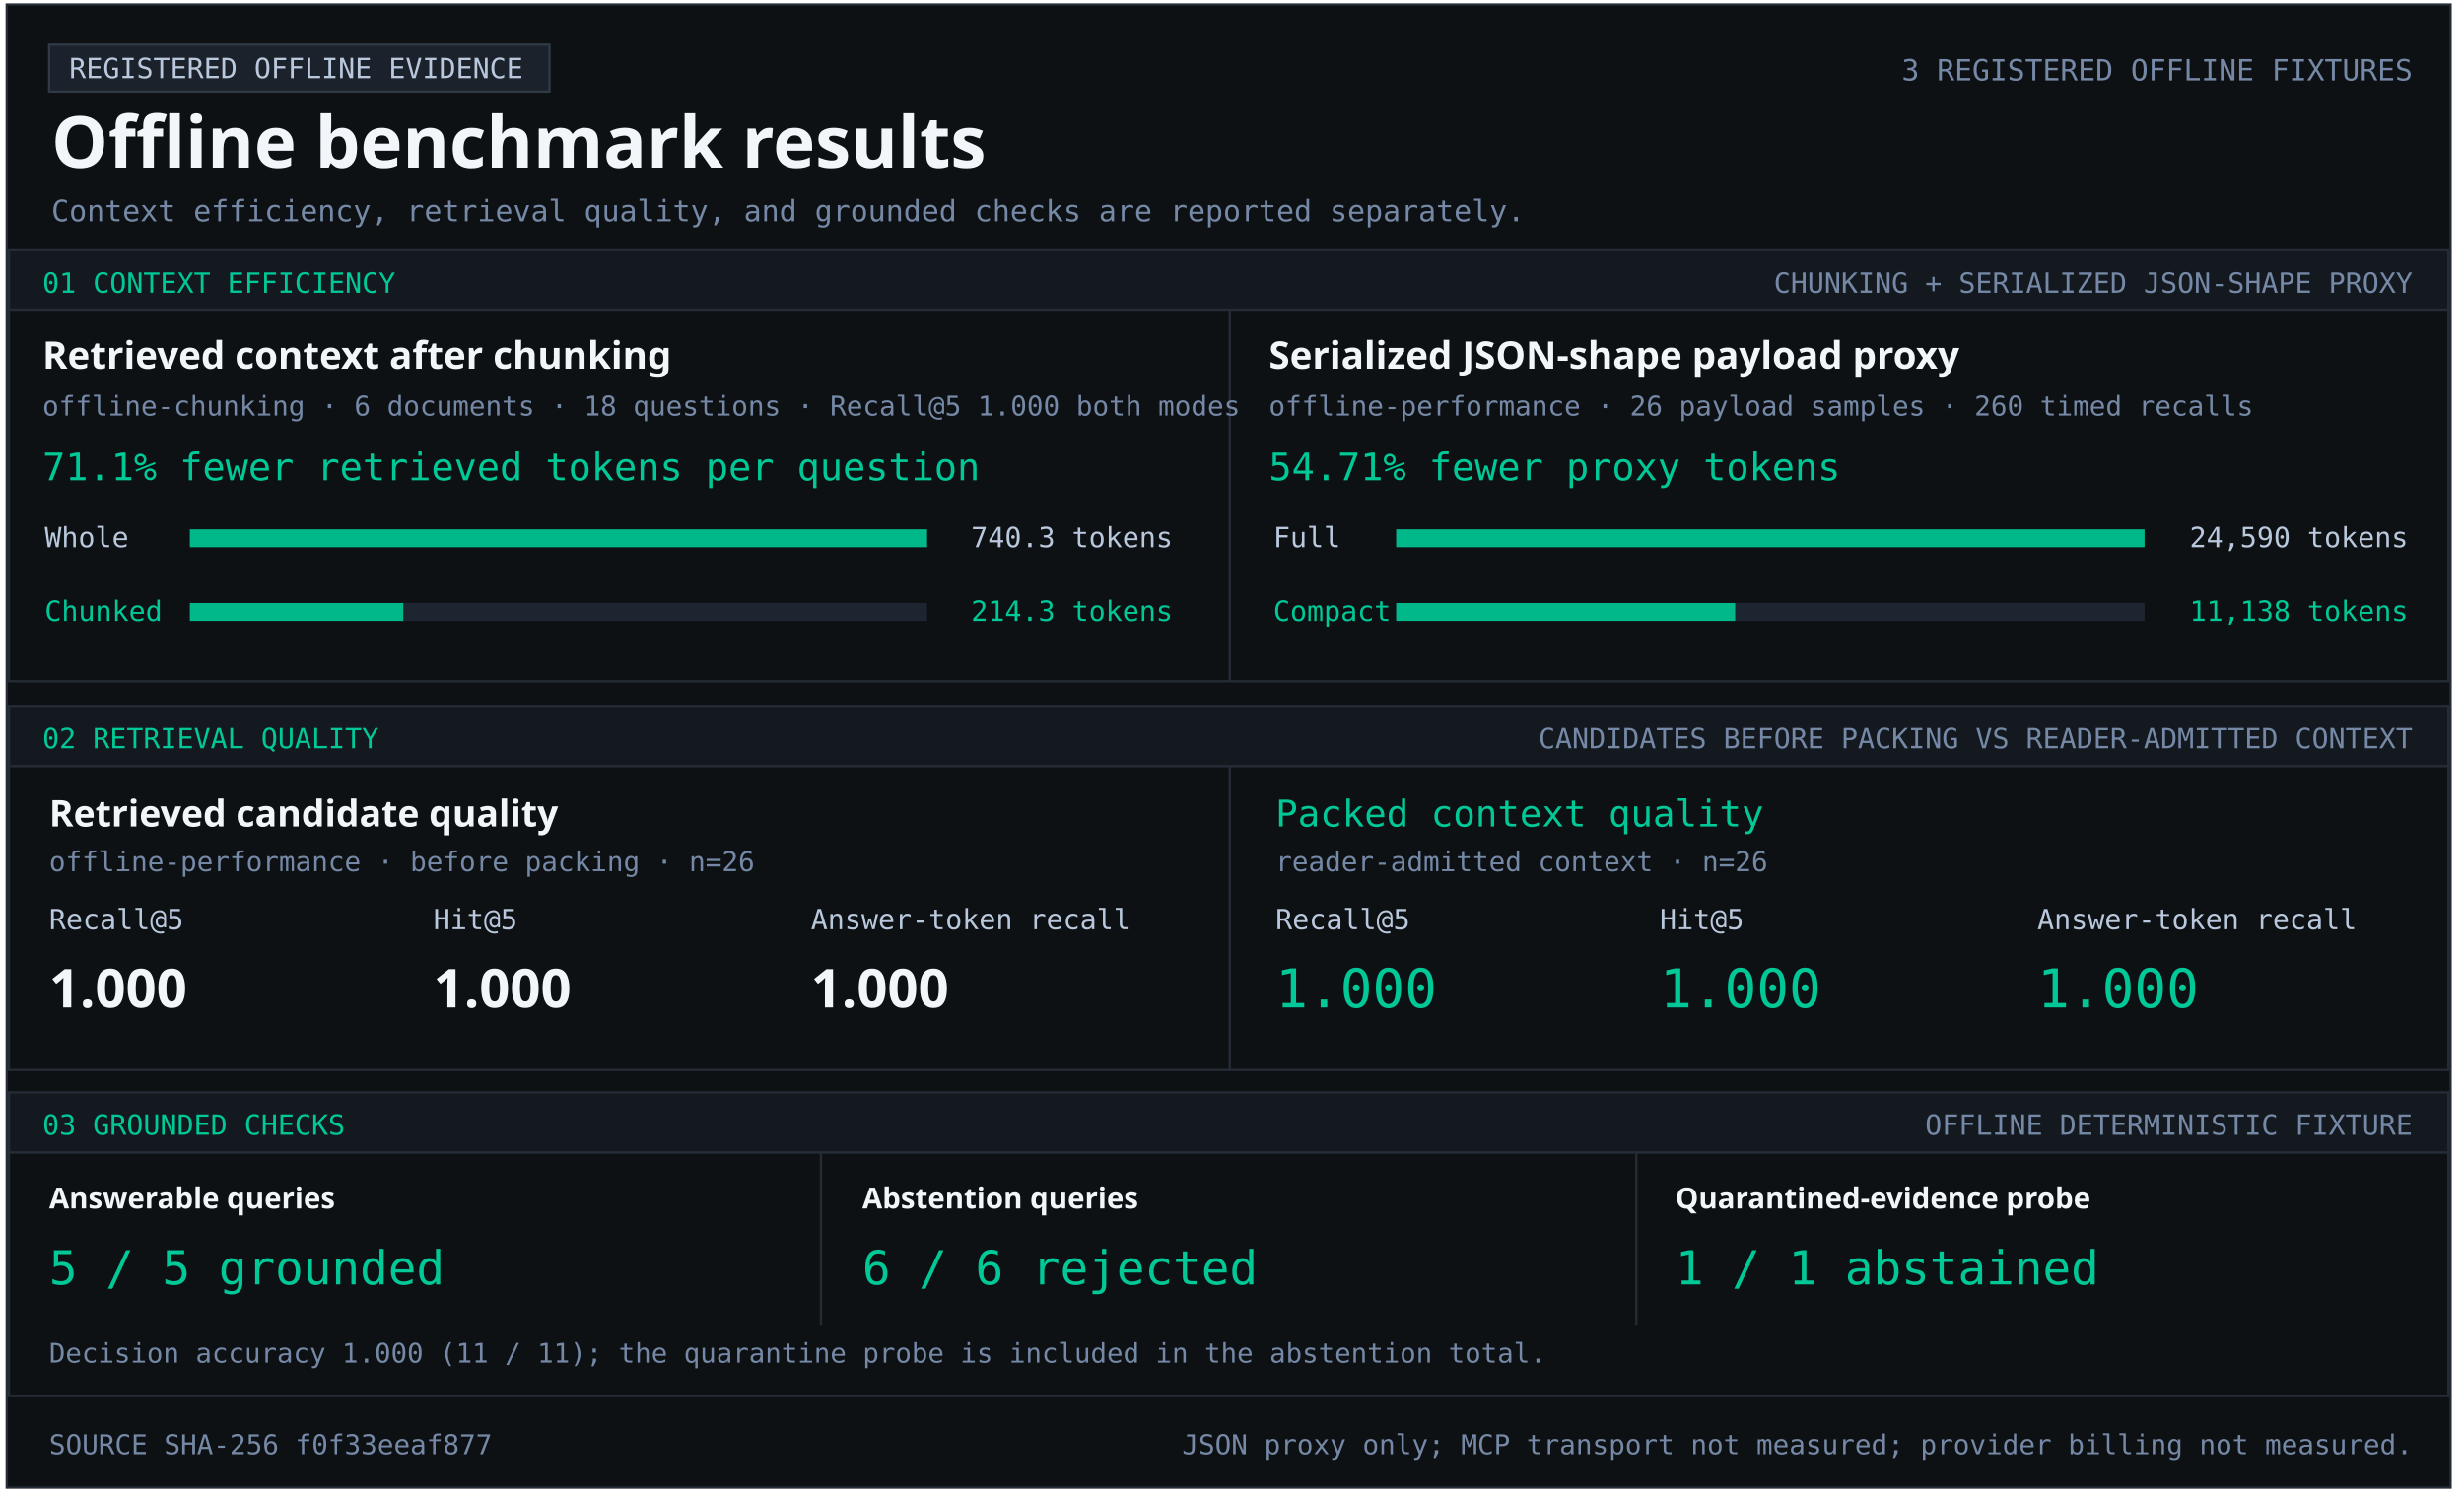
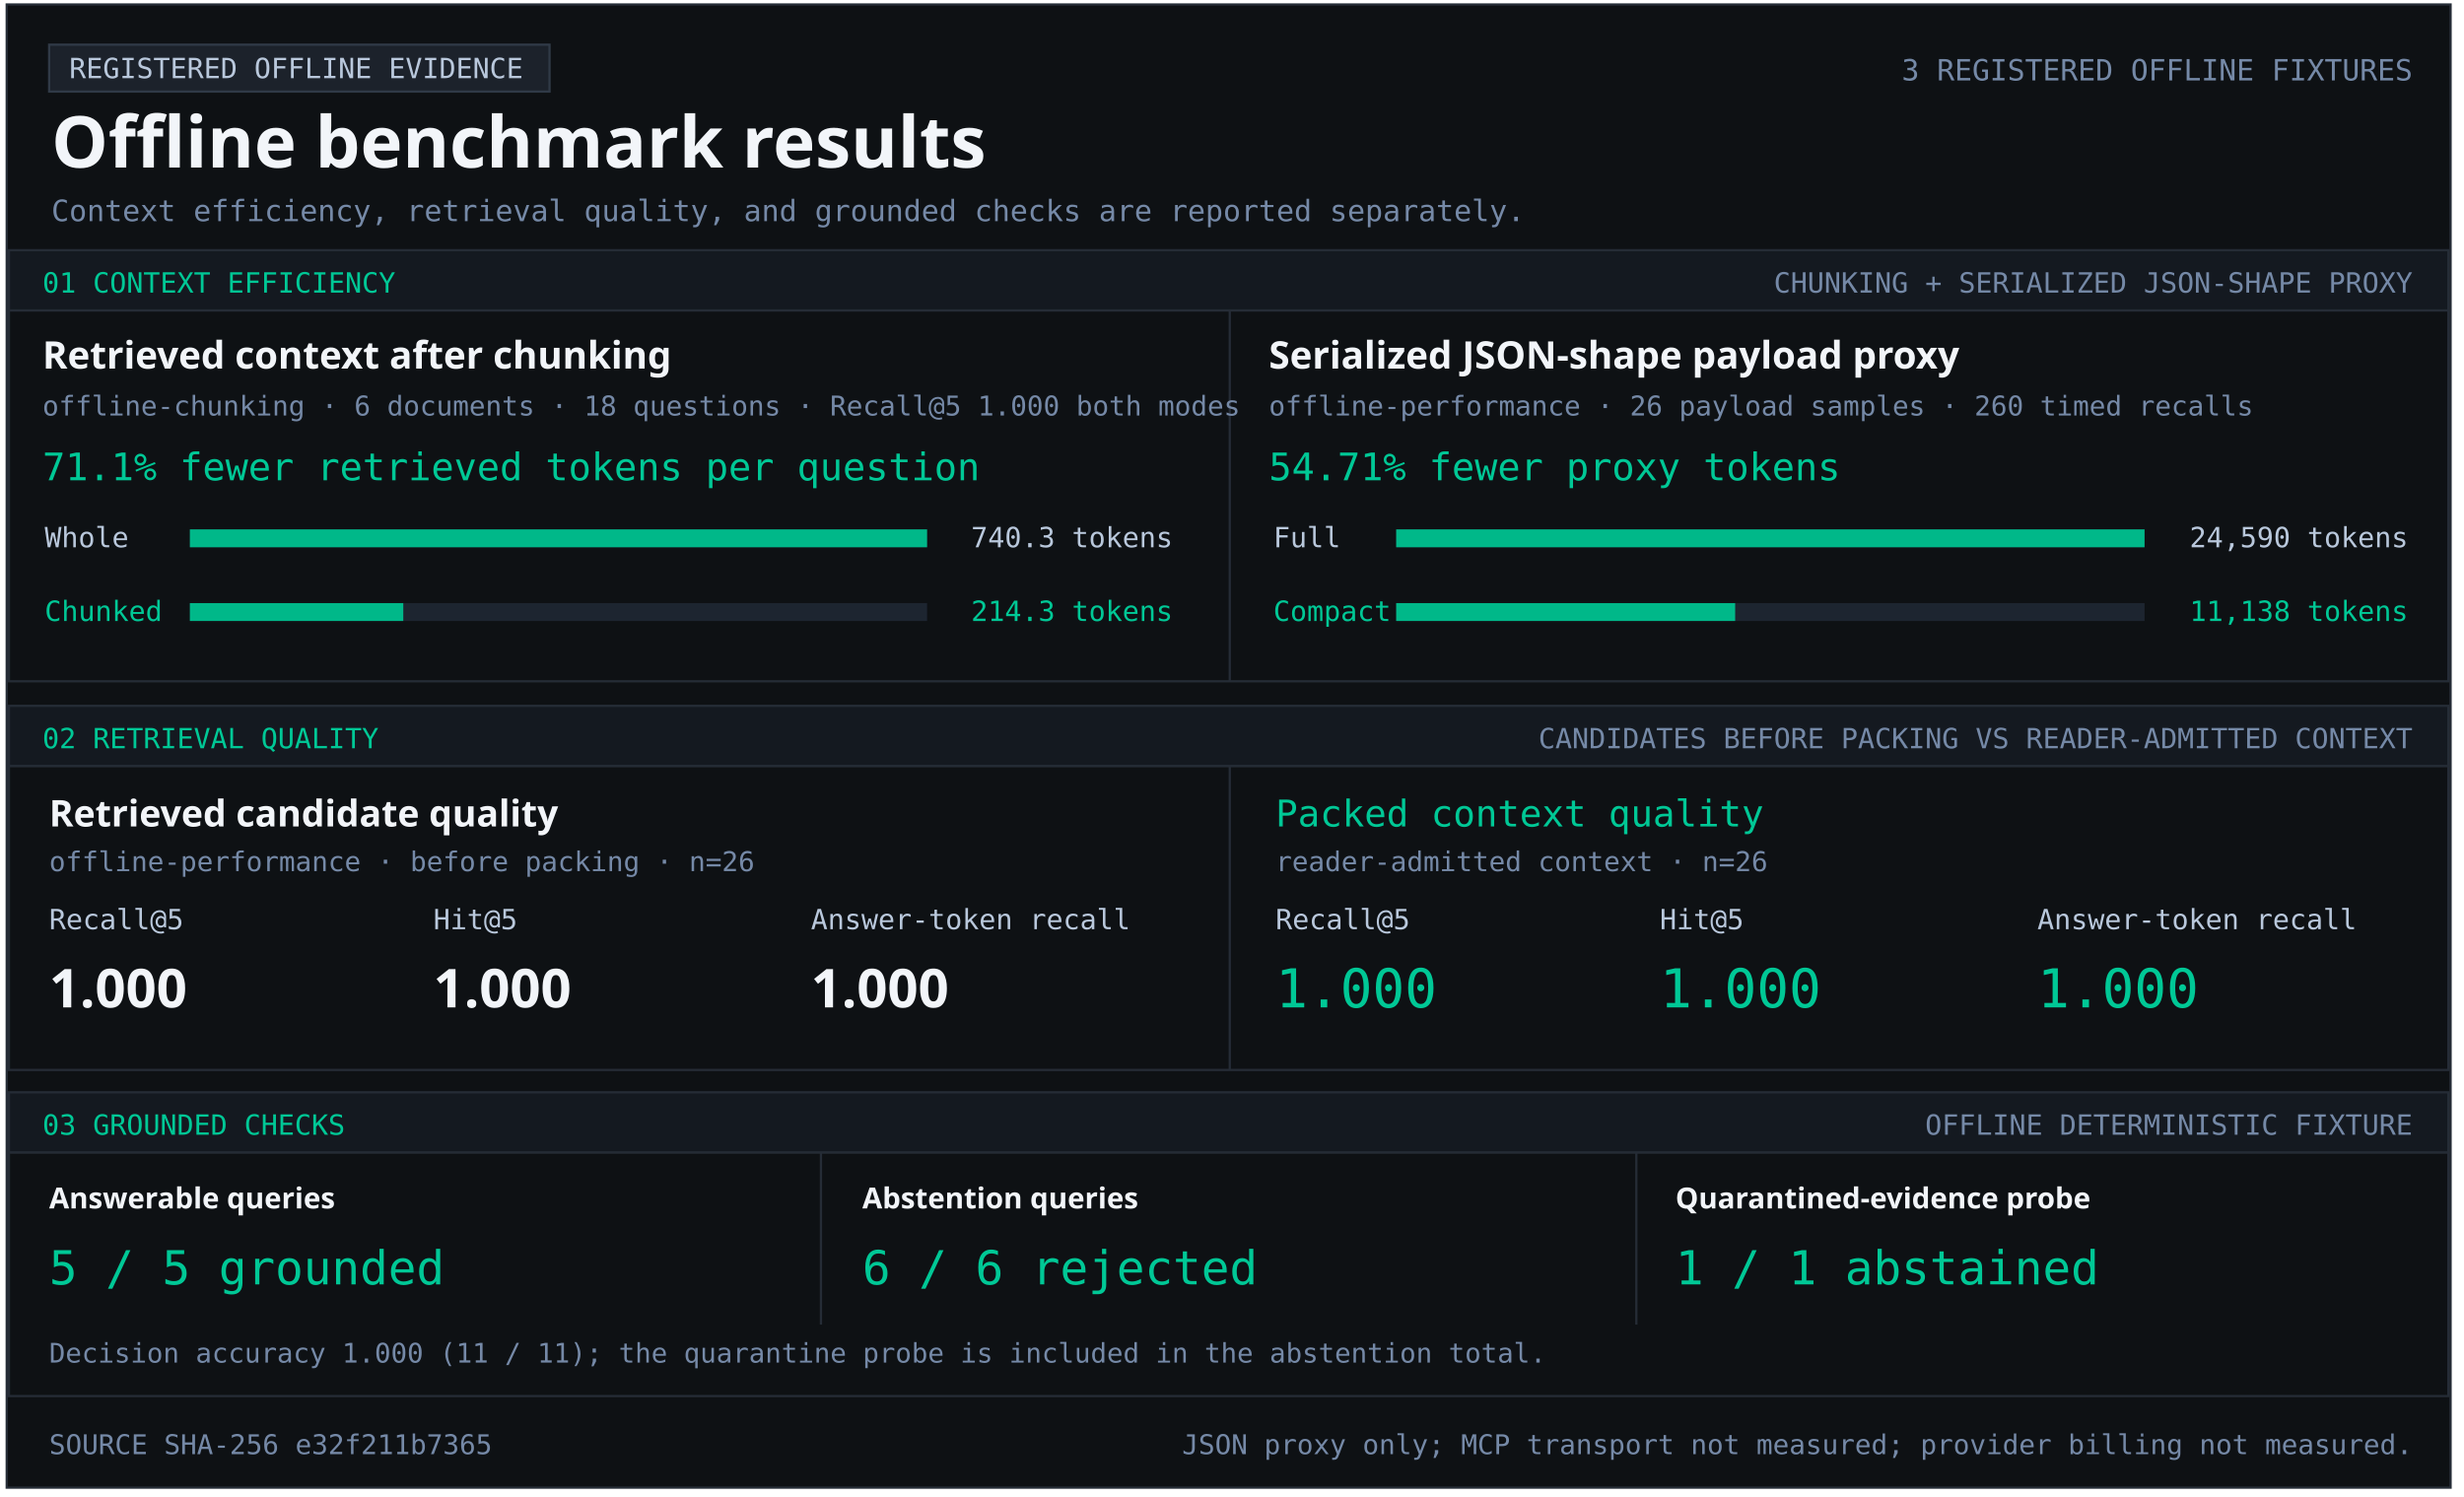
<svg xmlns="http://www.w3.org/2000/svg" width="1103" height="670" viewBox="0 0 1103 670" role="img" aria-labelledby="title desc">
  <style>text{font-family:Consolas,monospace;fill:#b9c8dc} .heading{font-family:Segoe UI,sans-serif;font-weight:700;fill:#f2f5f9} .green{fill:#00c896}.muted{fill:#7589a7}</style>
  <rect x="3" y="2" width="1094" height="664" fill="#0e1114" stroke="#252c36" />
  <rect x="22" y="20" width="224" height="21" fill="#1c222b" stroke="#303a47" />
  <text x="31" y="35" font-size="12.5" text-anchor="start">REGISTERED OFFLINE EVIDENCE</text>
  <text x="23" y="75" font-size="32" class="heading" text-anchor="start">Offline benchmark results</text>
  <text x="1080" y="36" font-size="13.1" class="muted" text-anchor="end">3 REGISTERED OFFLINE FIXTURES</text>
  <text x="23" y="99" font-size="13.2" class="muted" text-anchor="start">Context efficiency, retrieval quality, and grounded checks are reported separately.</text>
  <rect x="4" y="112" width="1092" height="27" fill="#141920" stroke="#252c36" />
  <text x="19" y="131" font-size="12.5" class="green" text-anchor="start">01  CONTEXT EFFICIENCY</text>
  <text x="1080" y="131" font-size="12.5" class="muted" text-anchor="end">CHUNKING + SERIALIZED JSON-SHAPE PROXY</text>
  <rect x="4" y="139" width="1092" height="166" fill="#0e1114" stroke="#252c36" />
  <rect x="550" y="139" width="1" height="166" fill="#252c36" />
  <text x="19" y="165" font-size="17" class="heading" text-anchor="start">Retrieved context after chunking</text>
  <text x="19" y="186" font-size="12.2" class="muted" text-anchor="start">offline-chunking · 6 documents · 18 questions · Recall@5 1.000 both modes</text>
  <text x="19" y="215" font-size="17" class="green" text-anchor="start">71.1% fewer retrieved tokens per question</text>
  <text x="20" y="245" font-size="12.5" text-anchor="start">Whole</text>
  <rect x="85" y="237" width="330" height="8" fill="#1d2530" />
  <rect x="85" y="237" width="330.00" height="8" fill="#00b889" />
  <text x="525" y="245" font-size="12.5" text-anchor="end">740.3 tokens</text>
  <text x="20" y="278" font-size="12.5" class="green" text-anchor="start">Chunked</text>
  <rect x="85" y="270" width="330" height="8" fill="#1d2530" />
  <rect x="85" y="270" width="95.53" height="8" fill="#00b889" />
  <text x="525" y="278" font-size="12.5" class="green" text-anchor="end">214.3 tokens</text>
  <text x="568" y="165" font-size="17" class="heading" text-anchor="start">Serialized JSON-shape payload proxy</text>
  <text x="568" y="186" font-size="12.2" class="muted" text-anchor="start">offline-performance · 26 payload samples · 260 timed recalls</text>
  <text x="568" y="215" font-size="17" class="green" text-anchor="start">54.71% fewer proxy tokens</text>
  <text x="570" y="245" font-size="12.5" text-anchor="start">Full</text>
  <rect x="625" y="237" width="335" height="8" fill="#1d2530" />
  <rect x="625" y="237" width="335.00" height="8" fill="#00b889" />
  <text x="1078" y="245" font-size="12.5" text-anchor="end">24,590 tokens</text>
  <text x="570" y="278" font-size="12.5" class="green" text-anchor="start">Compact</text>
  <rect x="625" y="270" width="335" height="8" fill="#1d2530" />
  <rect x="625" y="270" width="151.74" height="8" fill="#00b889" />
  <text x="1078" y="278" font-size="12.5" class="green" text-anchor="end">11,138 tokens</text>
  <rect x="4" y="316" width="1092" height="27" fill="#141920" stroke="#252c36" />
  <text x="19" y="335" font-size="12.5" class="green" text-anchor="start">02  RETRIEVAL QUALITY</text>
  <text x="1080" y="335" font-size="12.5" class="muted" text-anchor="end">CANDIDATES BEFORE PACKING VS READER-ADMITTED CONTEXT</text>
  <rect x="4" y="343" width="1092" height="136" fill="#0e1114" stroke="#252c36" />
  <rect x="550" y="343" width="1" height="136" fill="#252c36" />
  <text x="22" y="370" font-size="16.5" class="heading" text-anchor="start">Retrieved candidate quality</text>
  <text x="22" y="390" font-size="12.2" class="muted" text-anchor="start">offline-performance · before packing · n=26</text>
  <text x="22" y="416" font-size="12.5" text-anchor="start">Recall@5</text>
  <text x="194" y="416" font-size="12.5" text-anchor="start">Hit@5</text>
  <text x="363" y="416" font-size="12.5" text-anchor="start">Answer-token recall</text>
  <text x="22" y="451" font-size="24" class="heading" text-anchor="start">1.000</text>
  <text x="194" y="451" font-size="24" class="heading" text-anchor="start">1.000</text>
  <text x="363" y="451" font-size="24" class="heading" text-anchor="start">1.000</text>
  <text x="571" y="370" font-size="16.5" class="green" text-anchor="start">Packed context quality</text>
  <text x="571" y="390" font-size="12.2" class="muted" text-anchor="start">reader-admitted context · n=26</text>
  <text x="571" y="416" font-size="12.5" text-anchor="start">Recall@5</text>
  <text x="743" y="416" font-size="12.5" text-anchor="start">Hit@5</text>
  <text x="912" y="416" font-size="12.5" text-anchor="start">Answer-token recall</text>
  <text x="571" y="451" font-size="24" class="green" text-anchor="start">1.000</text>
  <text x="743" y="451" font-size="24" class="green" text-anchor="start">1.000</text>
  <text x="912" y="451" font-size="24" class="green" text-anchor="start">1.000</text>
  <rect x="4" y="489" width="1092" height="27" fill="#141920" stroke="#252c36" />
  <text x="19" y="508" font-size="12.5" class="green" text-anchor="start">03  GROUNDED CHECKS</text>
  <text x="1080" y="508" font-size="12.5" class="muted" text-anchor="end">OFFLINE DETERMINISTIC FIXTURE</text>
  <rect x="4" y="516" width="1092" height="109" fill="#0e1114" stroke="#252c36" />
  <rect x="367" y="516" width="1" height="77" fill="#252c36" />
  <rect x="732" y="516" width="1" height="77" fill="#252c36" />
  <text x="22" y="541" font-size="13" class="heading" text-anchor="start">Answerable queries</text>
  <text x="22" y="575" font-size="21" class="green" text-anchor="start">5 / 5 grounded</text>
  <text x="386" y="541" font-size="13" class="heading" text-anchor="start">Abstention queries</text>
  <text x="386" y="575" font-size="21" class="green" text-anchor="start">6 / 6 rejected</text>
  <text x="750" y="541" font-size="13" class="heading" text-anchor="start">Quarantined-evidence probe</text>
  <text x="750" y="575" font-size="21" class="green" text-anchor="start">1 / 1 abstained</text>
  <text x="22" y="610" font-size="12.1" class="muted" text-anchor="start">Decision accuracy 1.000 (11 / 11); the quarantine probe is included in the abstention total.</text>
-   <text x="22" y="651" font-size="12.2" class="muted" text-anchor="start">SOURCE SHA-256  f0f33eeaf877</text>
+   <text x="22" y="651" font-size="12.2" class="muted" text-anchor="start">SOURCE SHA-256  e32f211b7365</text>
  <text x="1080" y="651" font-size="12.2" class="muted" text-anchor="end">JSON proxy only; MCP transport not measured; provider billing not measured.</text>
</svg>
